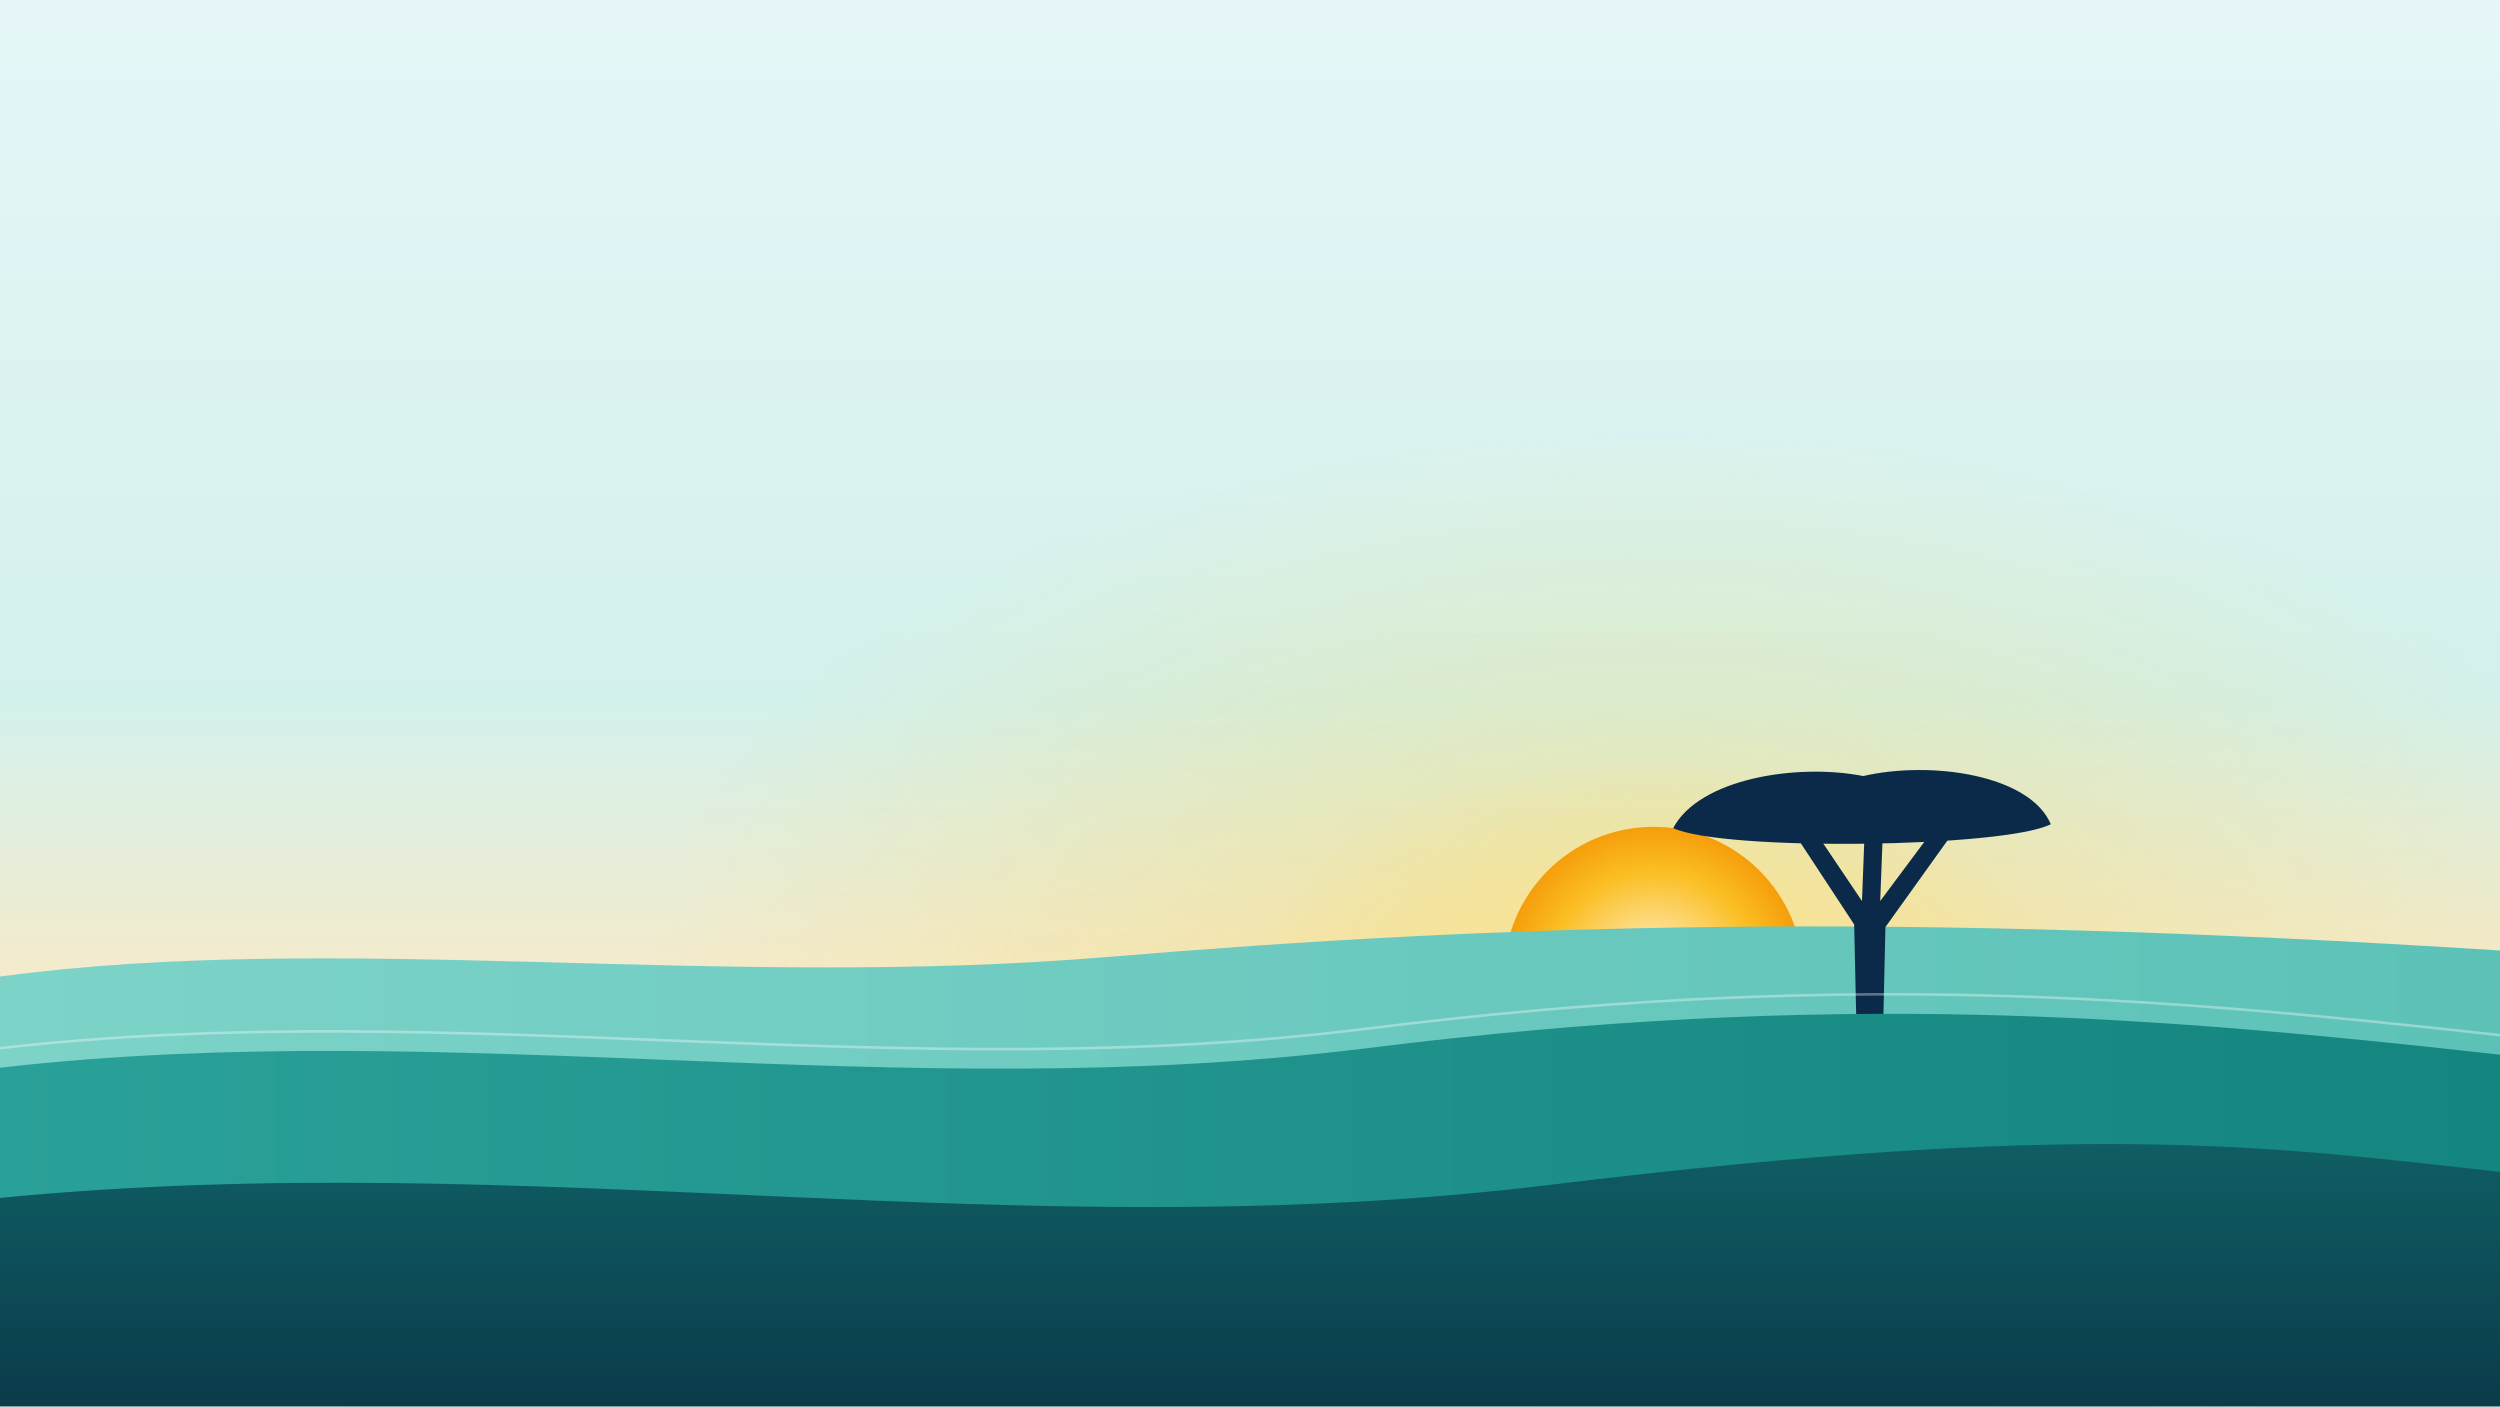
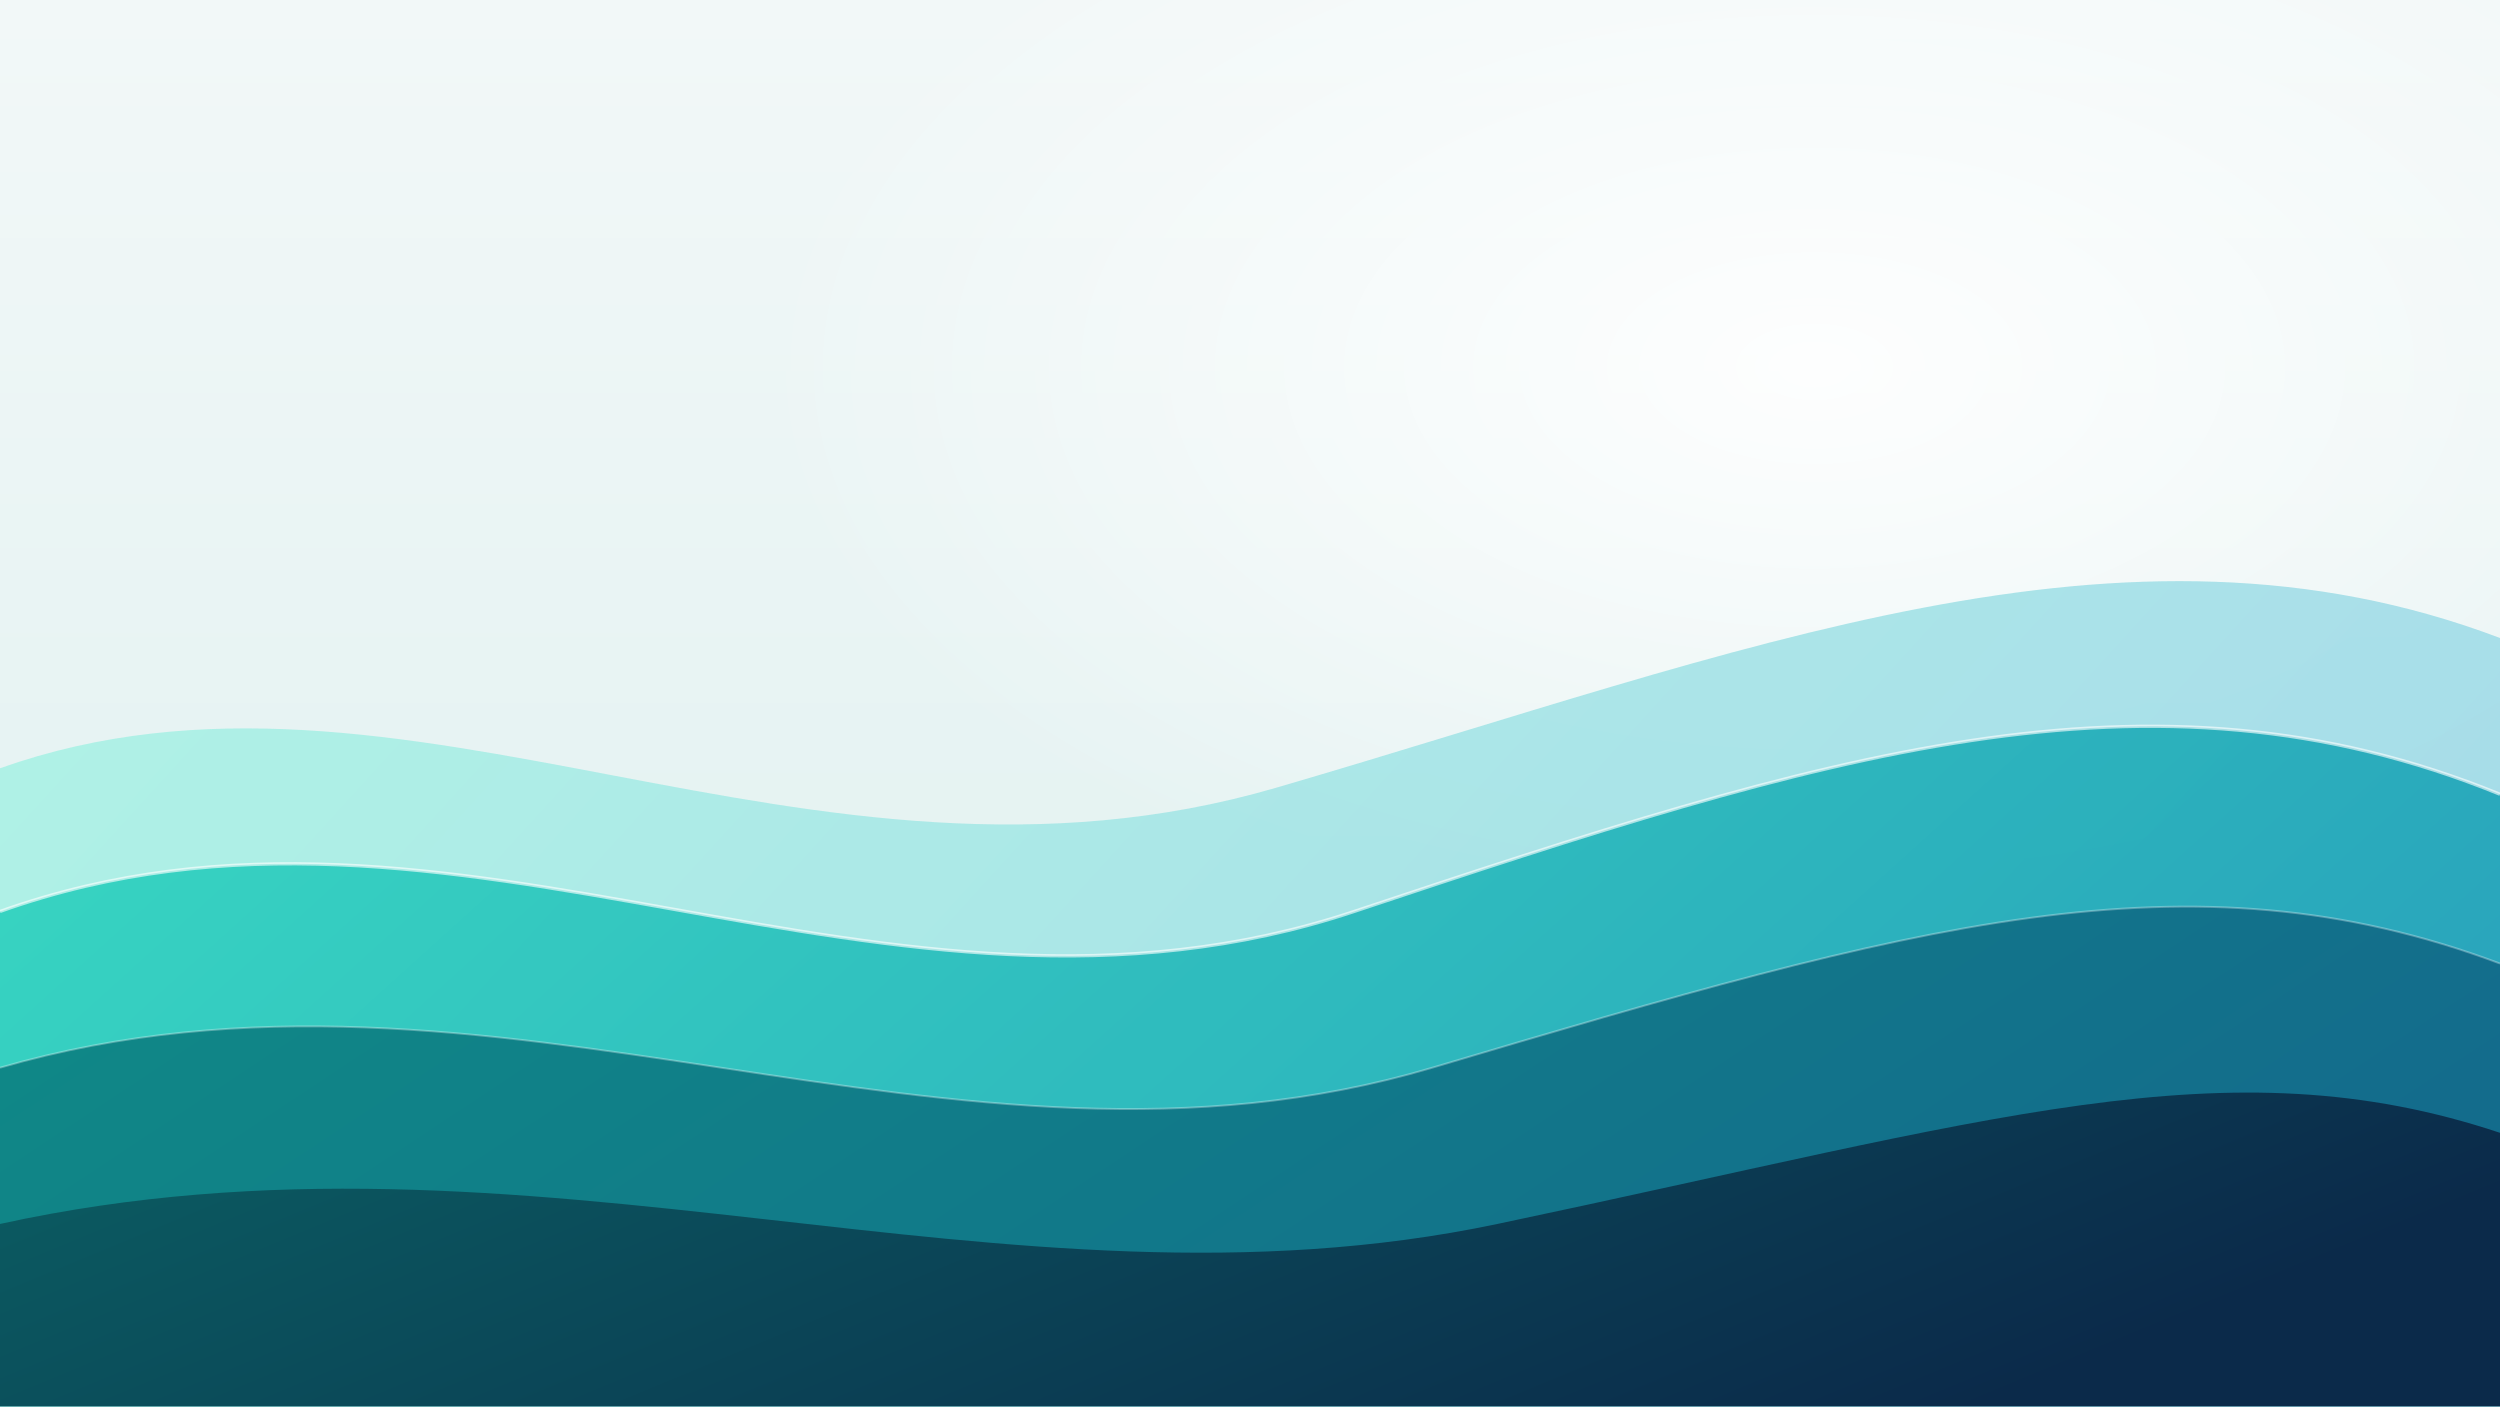
<svg xmlns="http://www.w3.org/2000/svg" viewBox="0 0 3840 2160" width="3840" height="2160">
  <defs>
-     <linearGradient id="sky" x1="0" y1="0" x2="0" y2="1">
-       <stop offset="0" stop-color="#E6F6F8" />
-       <stop offset="0.5" stop-color="#D3F1EC" />
-       <stop offset="0.74" stop-color="#FCE9C4" />
-       <stop offset="0.82" stop-color="#FBD38D" />
+     <linearGradient id="bg" x1="0" y1="0" x2="0" y2="1">
+       <stop offset="0" stop-color="#F2F8F8" />
+       <stop offset="1" stop-color="#DDEFEE" />
    </linearGradient>
-     <radialGradient id="glow" cx="0.66" cy="0.70" r="0.40">
-       <stop offset="0" stop-color="#FDE68A" stop-opacity="0.85" />
-       <stop offset="0.4" stop-color="#FCD34D" stop-opacity="0.25" />
-       <stop offset="1" stop-color="#FCD34D" stop-opacity="0" />
+     <linearGradient id="b1" x1="0" y1="0" x2="1" y2="0.3">
+       <stop offset="0" stop-color="#A7F3E4" />
+       <stop offset="1" stop-color="#9BD8E6" />
+     </linearGradient>
+     <linearGradient id="b2" x1="0" y1="0" x2="1" y2="0.3">
+       <stop offset="0" stop-color="#2DD4BF" />
+       <stop offset="1" stop-color="#1FA2B8" />
+     </linearGradient>
+     <linearGradient id="b3" x1="0" y1="0" x2="1" y2="0.3">
+       <stop offset="0" stop-color="#0F8A86" />
+       <stop offset="1" stop-color="#136C8C" />
+     </linearGradient>
+     <linearGradient id="b4" x1="0" y1="0" x2="1" y2="0.3">
+       <stop offset="0" stop-color="#0B5F63" />
+       <stop offset="1" stop-color="#0B2A4A" />
+     </linearGradient>
+     <radialGradient id="halo" cx="0.724" cy="0.259" r="0.42">
+       <stop offset="0" stop-color="#FFFFFF" stop-opacity="0.9" />
+       <stop offset="1" stop-color="#FFFFFF" stop-opacity="0" />
    </radialGradient>
-     <radialGradient id="sun" cx="0.5" cy="0.5" r="0.5">
-       <stop offset="0" stop-color="#FFF7E0" />
-       <stop offset="0.7" stop-color="#FBBF24" />
-       <stop offset="1" stop-color="#F59E0B" />
-     </radialGradient>
-     <linearGradient id="h1" x1="0" y1="0" x2="1" y2="0">
-       <stop offset="0" stop-color="#7DD3C8" />
-       <stop offset="1" stop-color="#5CC2B8" />
-     </linearGradient>
-     <linearGradient id="h2" x1="0" y1="0" x2="1" y2="0">
-       <stop offset="0" stop-color="#2AA198" />
-       <stop offset="1" stop-color="#14857F" />
-     </linearGradient>
-     <linearGradient id="h3" x1="0" y1="0" x2="0" y2="1">
-       <stop offset="0" stop-color="#0F5E63" />
-       <stop offset="1" stop-color="#0B3B4A" />
-     </linearGradient>
  </defs>
-   <rect width="3840" height="2160" fill="url(#sky)" />
-   <rect width="3840" height="2160" fill="url(#glow)" />
-   <circle cx="2540" cy="1500" r="230" fill="url(#sun)" />
-   <path d="M0 1500 C 520 1430, 1100 1520, 1700 1470 S 2900 1400, 3840 1460 L 3840 2160 L 0 2160 Z" fill="url(#h1)" />
-   <g fill="#0B2A4A">
-     <path d="M2570 1272 C 2610 1196, 2760 1172, 2862 1192 C 2966 1168, 3118 1190, 3150 1266 C 3080 1302, 2648 1308, 2570 1272 Z" />
-     <path d="M2852 1600 L 2848 1420 L 2760 1286 L 2790 1280 L 2860 1384 L 2864 1280 L 2892 1280 L 2888 1384 L 2964 1282 L 2992 1290 L 2896 1424 L 2892 1600 Z" />
-   </g>
-   <path d="M0 1640 C 700 1560, 1380 1700, 2100 1610 S 3300 1560, 3840 1620 L 3840 2160 L 0 2160 Z" fill="url(#h2)" />
-   <path d="M0 1610 C 700 1530, 1380 1670, 2100 1580 S 3300 1530, 3840 1590" fill="none" stroke="#FFFFFF" stroke-opacity="0.35" stroke-width="4" />
-   <path d="M0 1840 C 820 1760, 1560 1920, 2380 1820 S 3480 1760, 3840 1800 L 3840 2160 L 0 2160 Z" fill="url(#h3)" />
+   <rect width="3840" height="2160" fill="url(#bg)" />
+   <rect width="3840" height="2160" fill="url(#halo)" />
+   <path d="M0 1180 C 620 960, 1240 1420, 1960 1210 S 3260 760, 3840 980 L 3840 2160 L 0 2160 Z" fill="url(#b1)" opacity="0.85" />
+   <path d="M0 1400 C 700 1150, 1360 1640, 2080 1400 S 3300 1000, 3840 1220 L 3840 2160 L 0 2160 Z" fill="url(#b2)" opacity="0.92" />
+   <path d="M0 1400 C 700 1150, 1360 1640, 2080 1400 S 3300 1000, 3840 1220" fill="none" stroke="#FFFFFF" stroke-opacity="0.6" stroke-width="5" />
+   <path d="M0 1640 C 760 1420, 1460 1860, 2200 1640 S 3360 1300, 3840 1480 L 3840 2160 L 0 2160 Z" fill="url(#b3)" />
+   <path d="M0 1880 C 820 1700, 1540 2040, 2300 1880 S 3420 1600, 3840 1740 L 3840 2160 L 0 2160 Z" fill="url(#b4)" />
+   <path d="M0 1640 C 760 1420, 1460 1860, 2200 1640 S 3360 1300, 3840 1480" fill="none" stroke="#FFFFFF" stroke-opacity="0.3" stroke-width="3" />
</svg>
